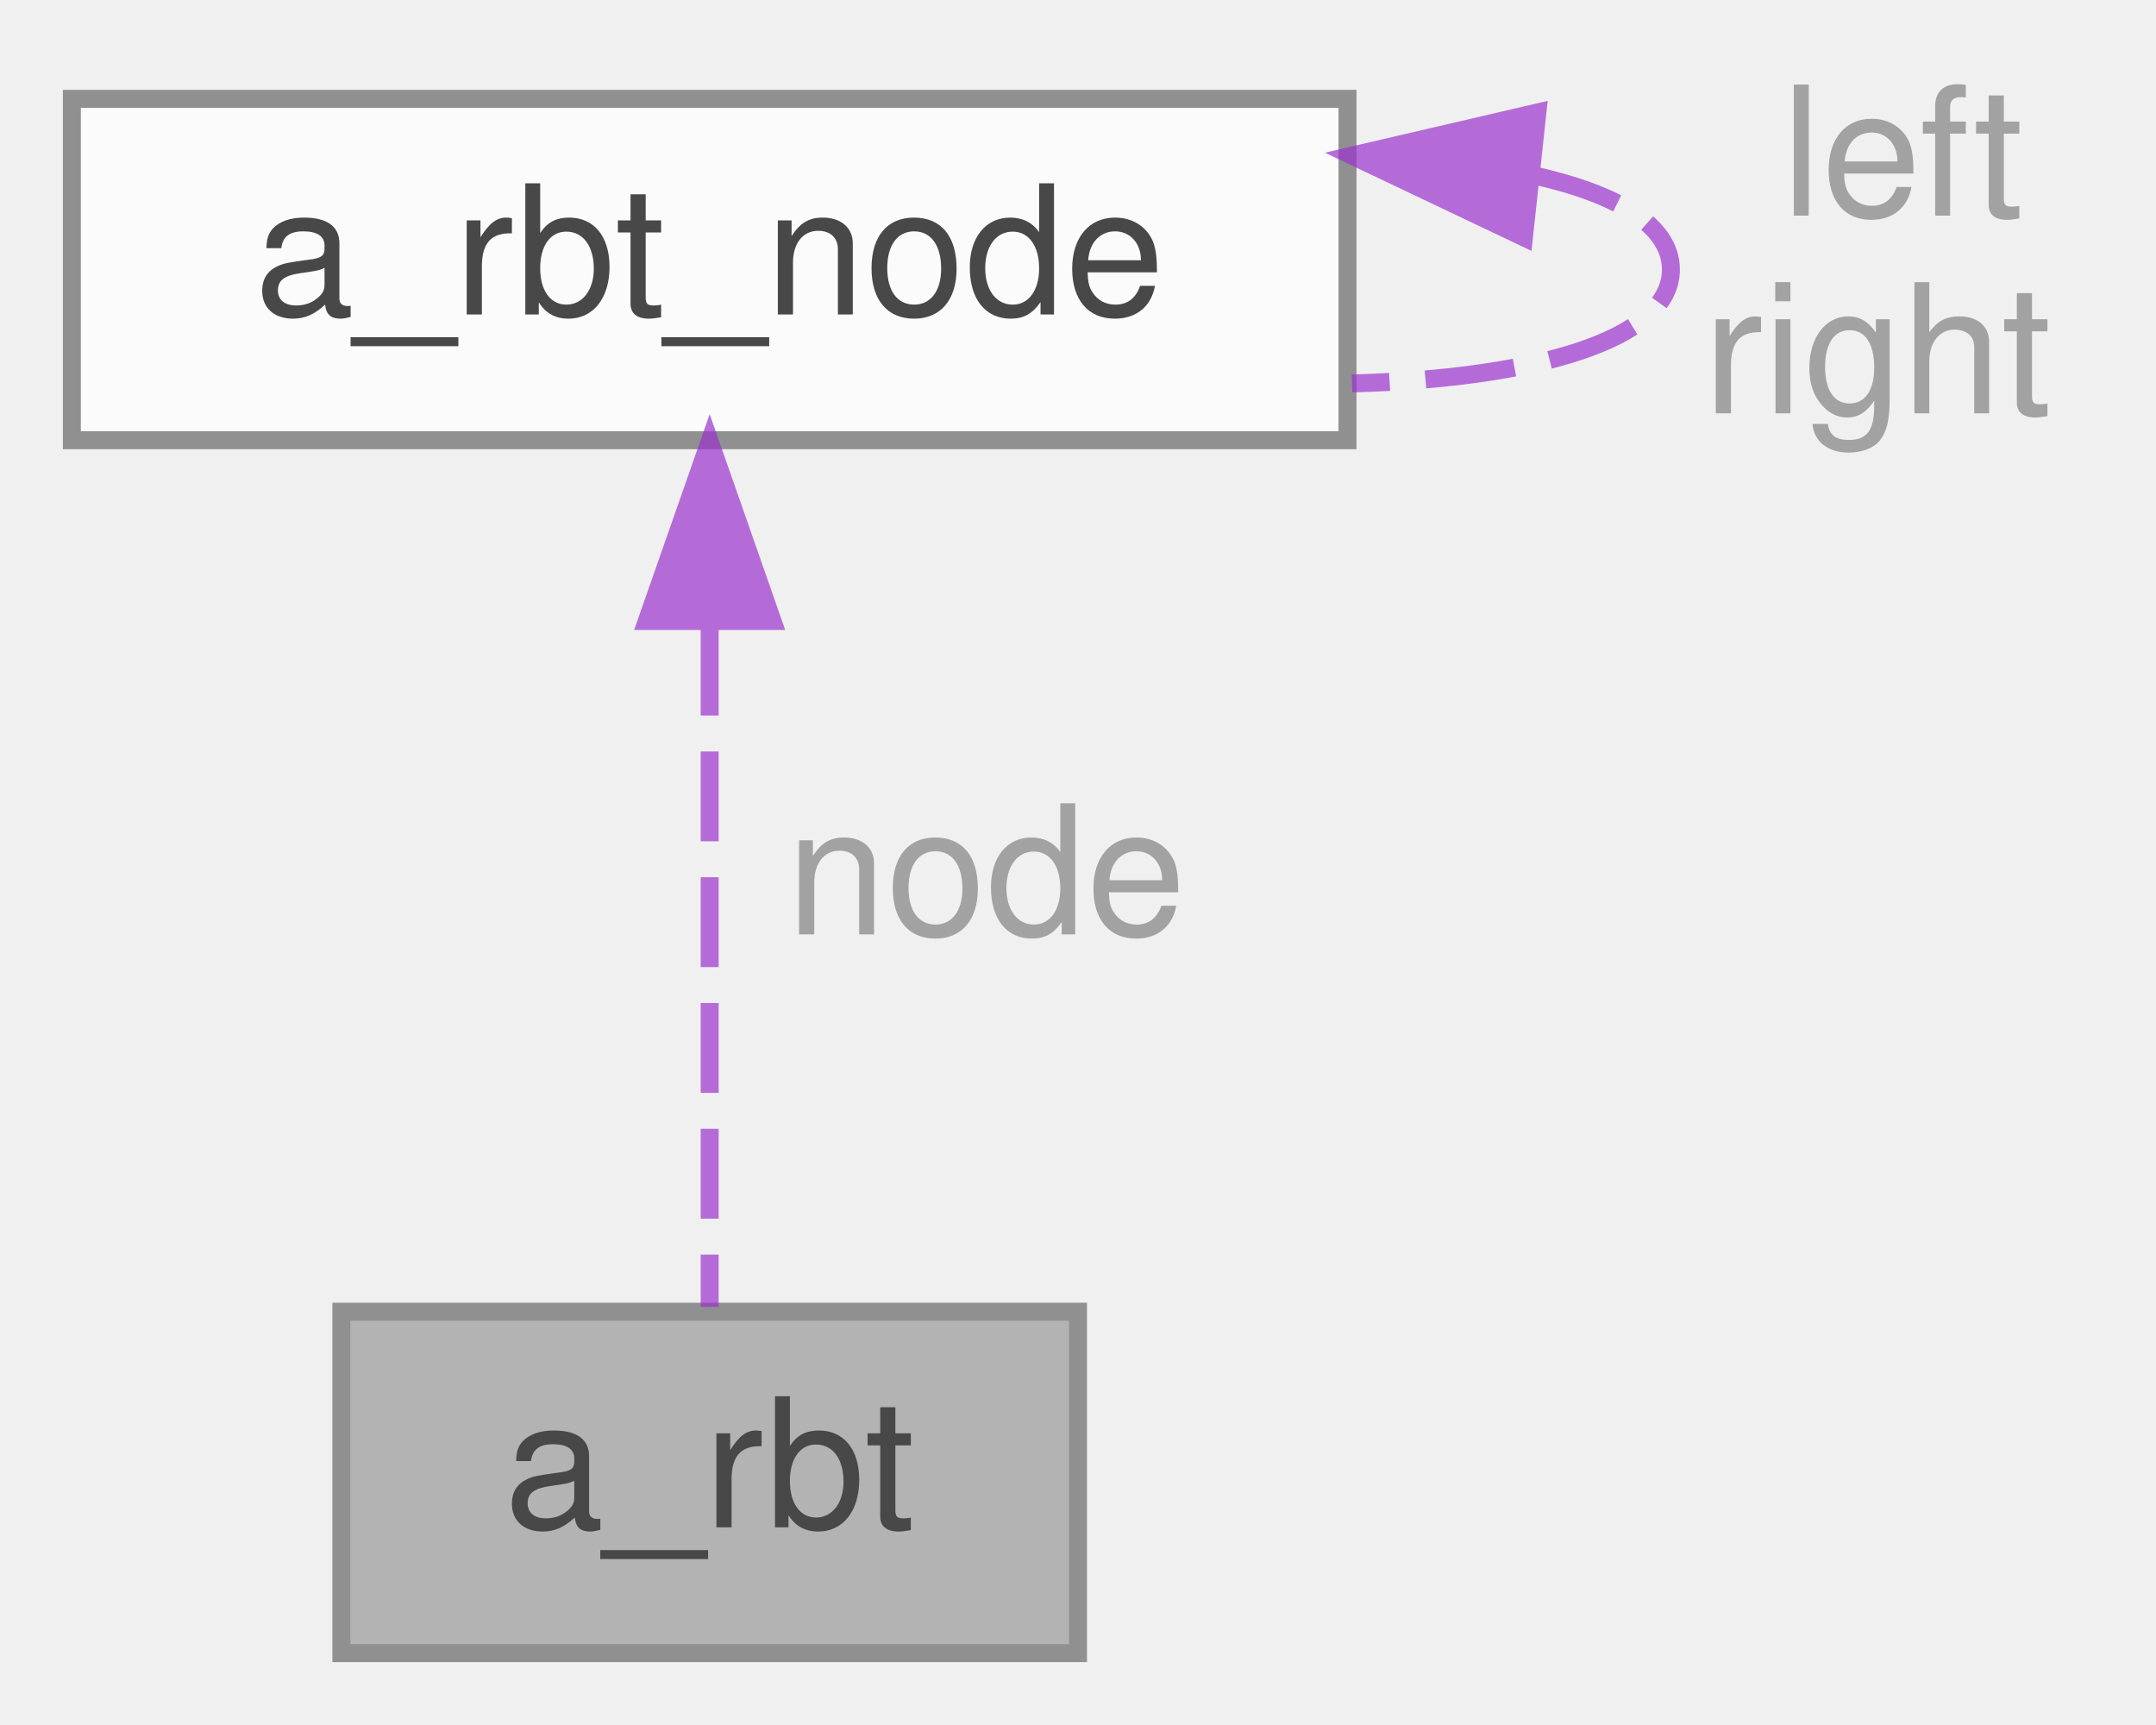
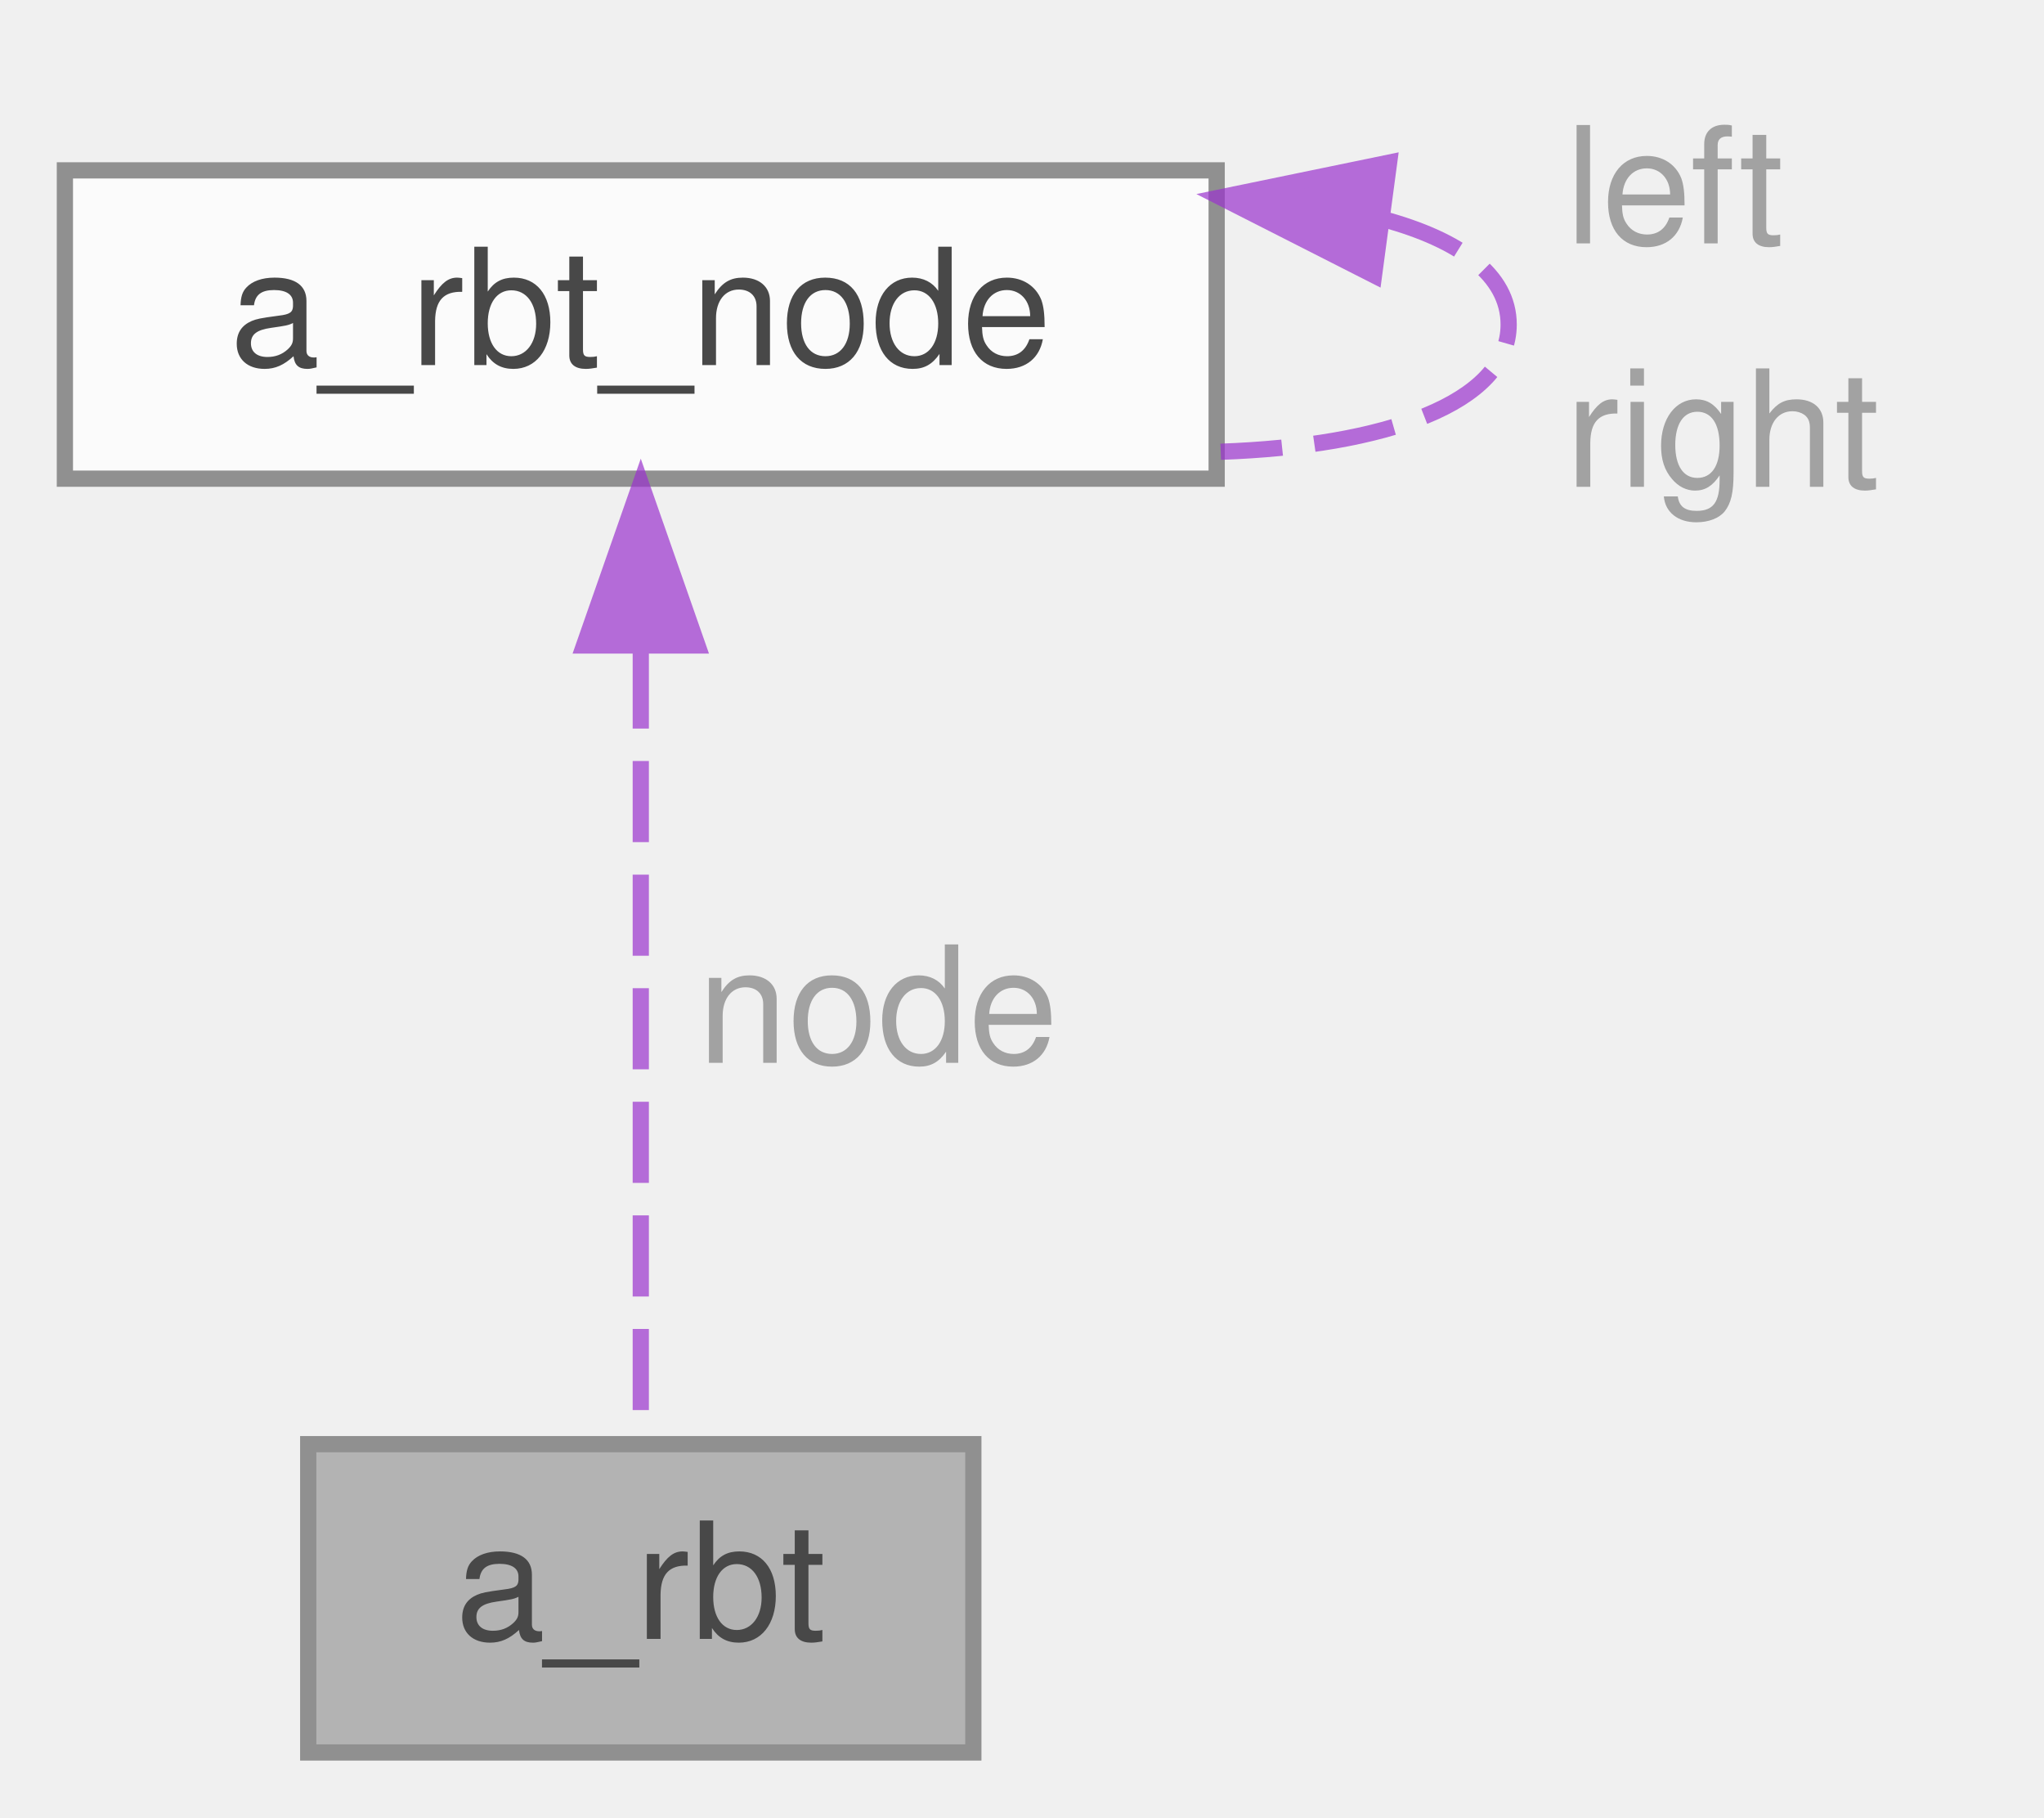
- <svg xmlns="http://www.w3.org/2000/svg" xmlns:xlink="http://www.w3.org/1999/xlink" width="120pt" height="96pt" viewBox="0.00 0.00 120.00 96.00">
+ <svg xmlns="http://www.w3.org/2000/svg" xmlns:xlink="http://www.w3.org/1999/xlink" width="126pt" height="112pt" viewBox="0.00 0.00 126.00 112.00">
  <svg id="main" version="1.1" xml:space="preserve">
    <style type="text/css">
.node, .edge {opacity: 0.7;}
.node.selected, .edge.selected {opacity: 1;}
.edge:hover path { stroke: red; }
.edge:hover polygon { stroke: red; fill: red; }
</style>
    <svg id="graph" class="graph">
-       <g id="graph0" class="graph" transform="scale(1 1) rotate(0) translate(4 92)">
+       <g id="graph0" class="graph" transform="scale(1 1) rotate(0) translate(4 108)">
        <g id="Node000001" class="node">
          <g id="a_Node000001">
            <a xlink:title="instance structure for red–black binary search tree root">
              <polygon fill="#999999" stroke="#666666" points="56,-19 15,-19 15,0 56,0 56,-19" />
              <text text-anchor="middle" x="35.5" y="-7" font-family="Helvetica,sans-Serif" font-size="10.00">a_rbt</text>
            </a>
          </g>
        </g>
        <g id="Node000002" class="node">
          <g id="a_Node000002">
            <a xlink:href="../../db/d47/structa__rbt__node.html" target="_top" xlink:title="instance structure for red–black binary search tree node">
-               <polygon fill="white" stroke="#666666" points="71,-86.5 0,-86.5 0,-67.5 71,-67.5 71,-86.5" />
-               <text text-anchor="middle" x="35.5" y="-74.5" font-family="Helvetica,sans-Serif" font-size="10.00">a_rbt_node</text>
+               <polygon fill="white" stroke="#666666" points="71,-97.5 0,-97.5 0,-78.5 71,-78.5 71,-97.5" />
+               <text text-anchor="middle" x="35.5" y="-85.5" font-family="Helvetica,sans-Serif" font-size="10.00">a_rbt_node</text>
            </a>
          </g>
        </g>
        <g id="edge1_Node000001_Node000002" class="edge">
          <g id="a_edge1_Node000001_Node000002">
            <a xlink:title=" ">
-               <path fill="none" stroke="#9a32cd" stroke-dasharray="5,2" d="M35.5,-57.18C35.5,-44.71 35.5,-28.92 35.5,-19.27" />
-               <polygon fill="#9a32cd" stroke="#9a32cd" points="32,-57.44 35.5,-67.44 39,-57.44 32,-57.44" />
+               <path fill="none" stroke="#9a32cd" stroke-dasharray="5,2" d="M35.5,-68.1C35.5,-52.47 35.5,-30.99 35.5,-19.17" />
+               <polygon fill="#9a32cd" stroke="#9a32cd" points="32,-68.22 35.5,-78.22 39,-68.22 32,-68.22" />
            </a>
          </g>
-           <text text-anchor="middle" x="49.5" y="-40" font-family="Helvetica,sans-Serif" font-size="10.00" fill="grey"> node</text>
+           <text text-anchor="start" x="39" y="-42.5" font-family="Helvetica,sans-Serif" font-size="10.00" fill="grey">node</text>
        </g>
        <g id="edge2_Node000002_Node000002" class="edge">
          <g id="a_edge2_Node000002_Node000002">
            <a xlink:title=" ">
-               <path fill="none" stroke="#9a32cd" stroke-dasharray="5,2" d="M81.28,-82.26C85.99,-81.22 89,-79.47 89,-77 89,-73.05 81.29,-70.93 71.25,-70.66" />
-               <polygon fill="#9a32cd" stroke="#9a32cd" points="80.82,-78.79 71.25,-83.34 81.57,-85.74 80.82,-78.79" />
+               <path fill="none" stroke="#9a32cd" stroke-dasharray="5,2" d="M81.28,-94.49C85.99,-93.21 89,-91.05 89,-88 89,-83.12 81.29,-80.51 71.25,-80.16" />
+               <polygon fill="#9a32cd" stroke="#9a32cd" points="80.7,-91.04 71.25,-95.84 81.63,-97.98 80.7,-91.04" />
            </a>
          </g>
-           <text text-anchor="middle" x="100.5" y="-80" font-family="Helvetica,sans-Serif" font-size="10.00" fill="grey"> left</text>
-           <text text-anchor="middle" x="100.5" y="-69" font-family="Helvetica,sans-Serif" font-size="10.00" fill="grey">right</text>
+           <text text-anchor="start" x="92.5" y="-93" font-family="Helvetica,sans-Serif" font-size="10.00" fill="grey">left</text>
+           <text text-anchor="start" x="92.5" y="-78" font-family="Helvetica,sans-Serif" font-size="10.00" fill="grey">right</text>
        </g>
      </g>
    </svg>
  </svg>
  <style type="text/css">

[data-mouse-over-selected='false'] { opacity: 0.7; }
[data-mouse-over-selected='true']  { opacity: 1.0; }

</style>
</svg>
